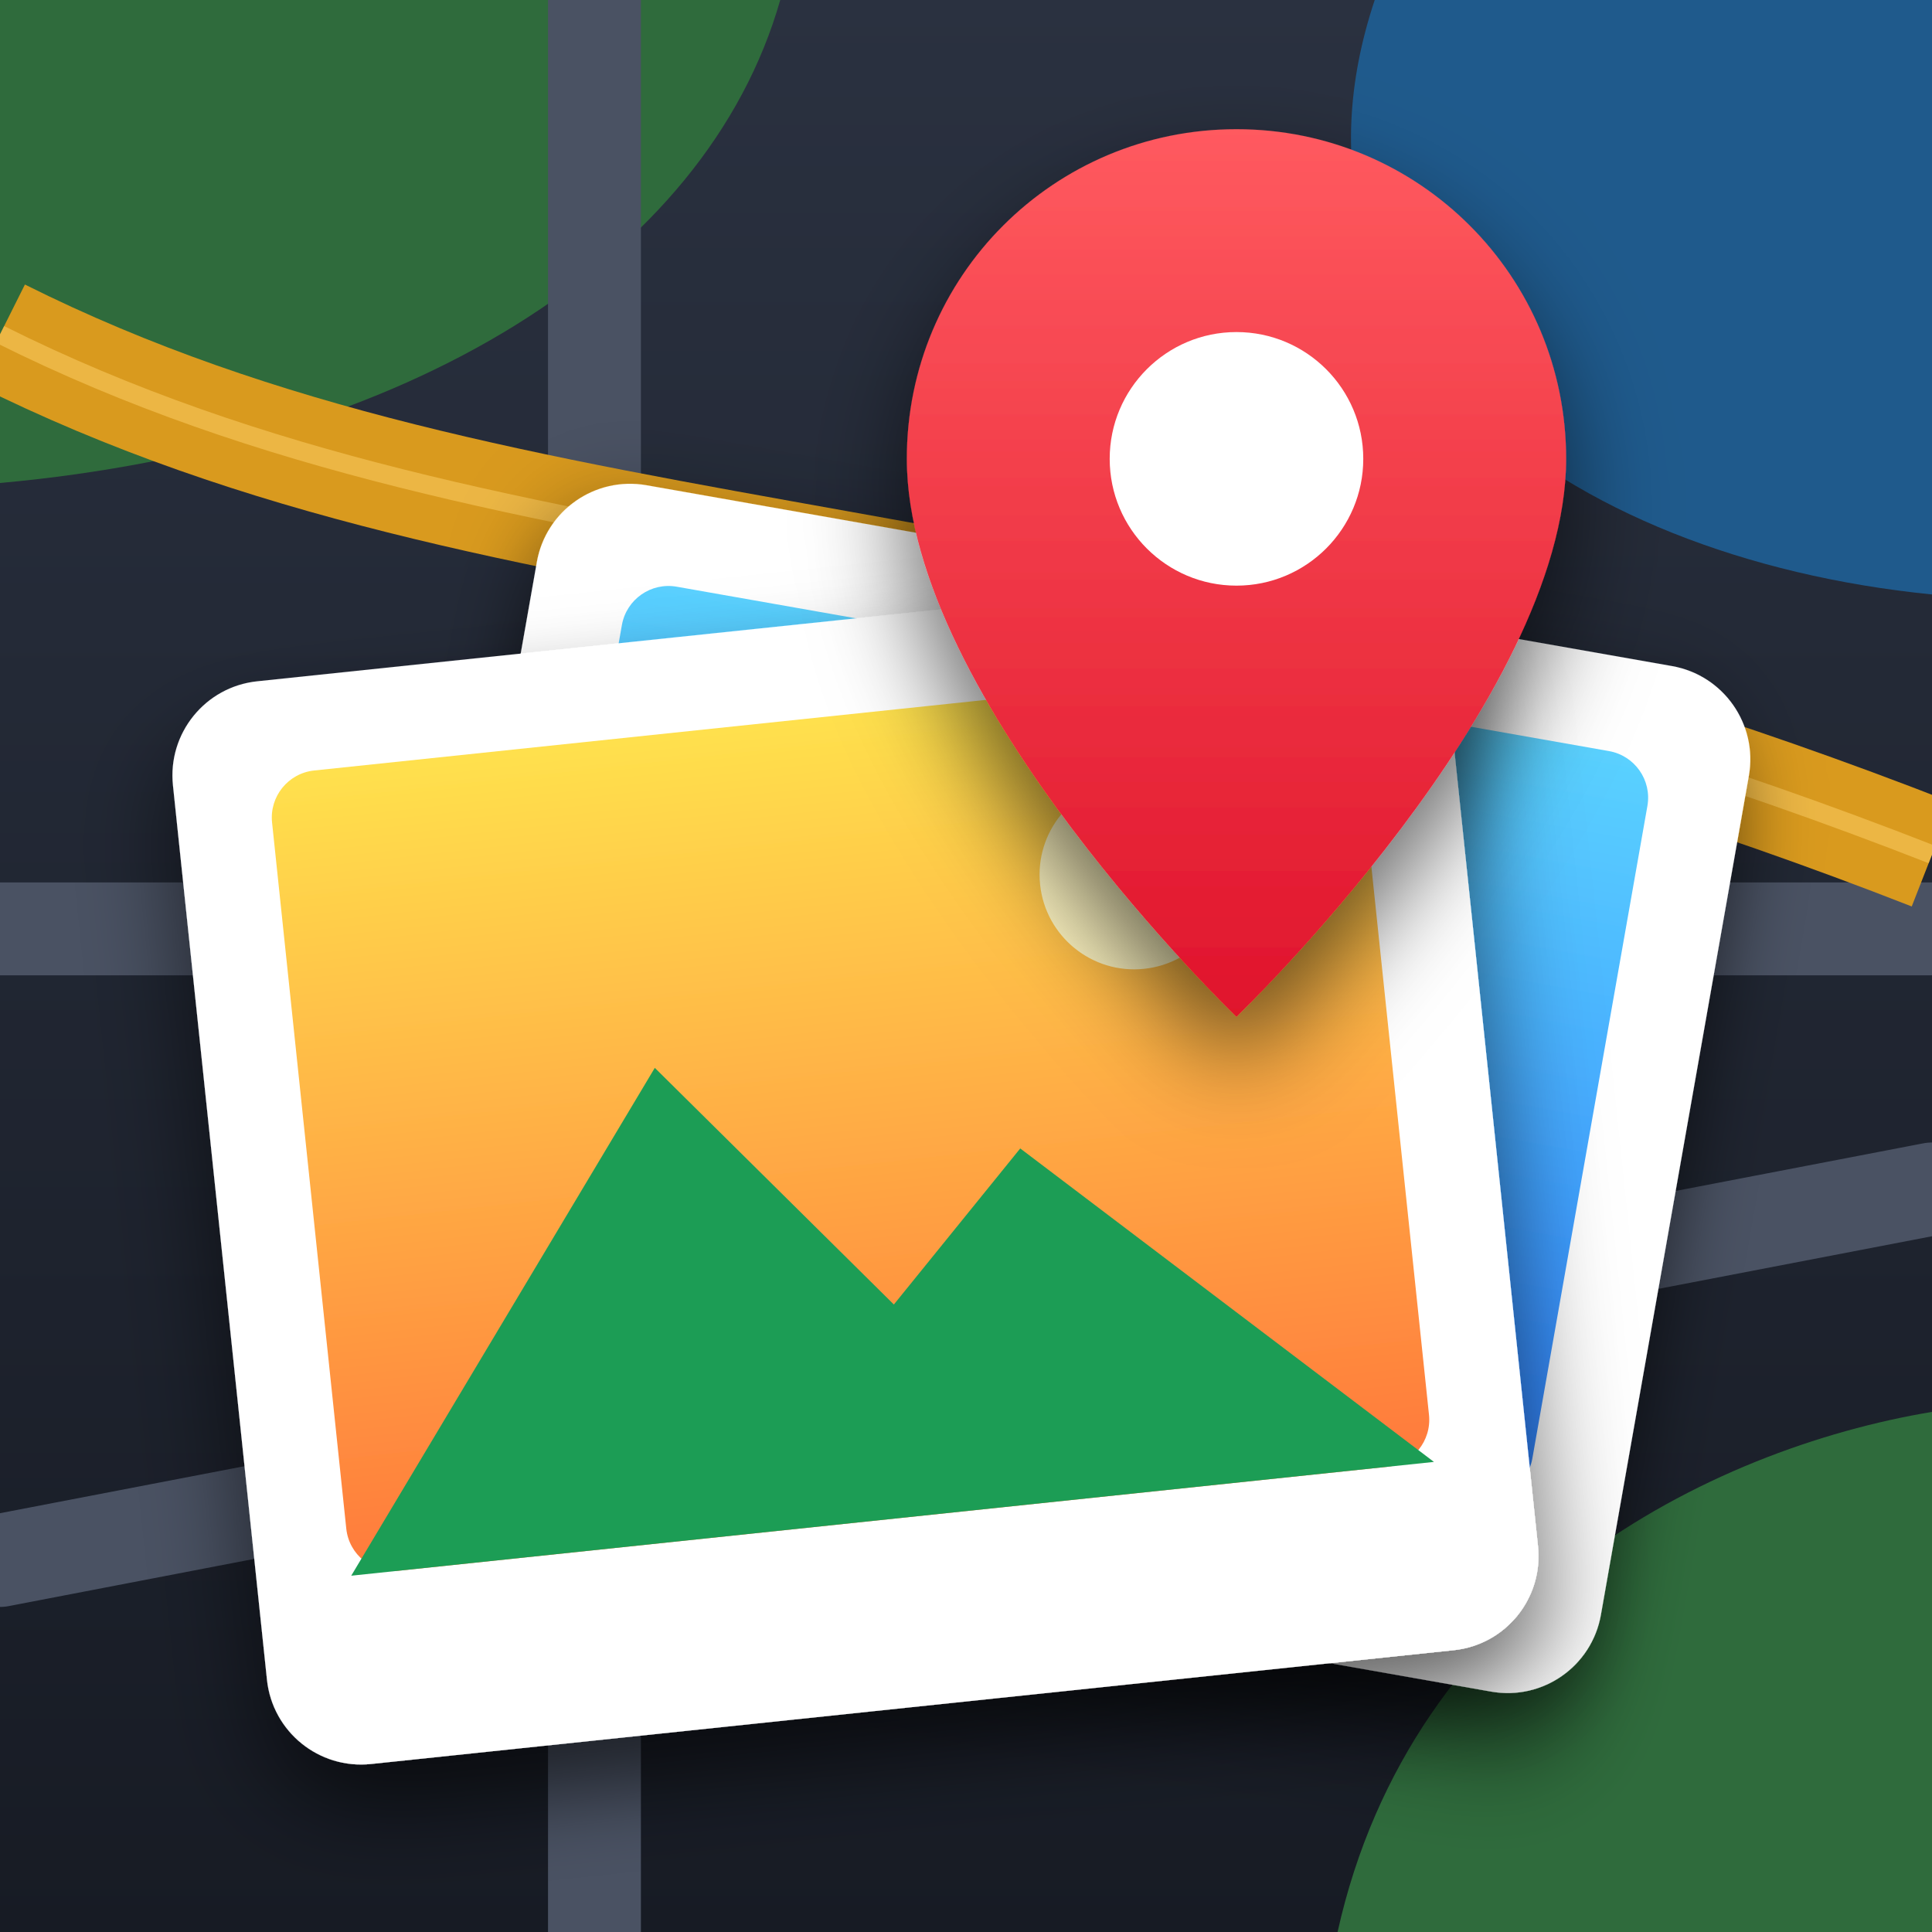
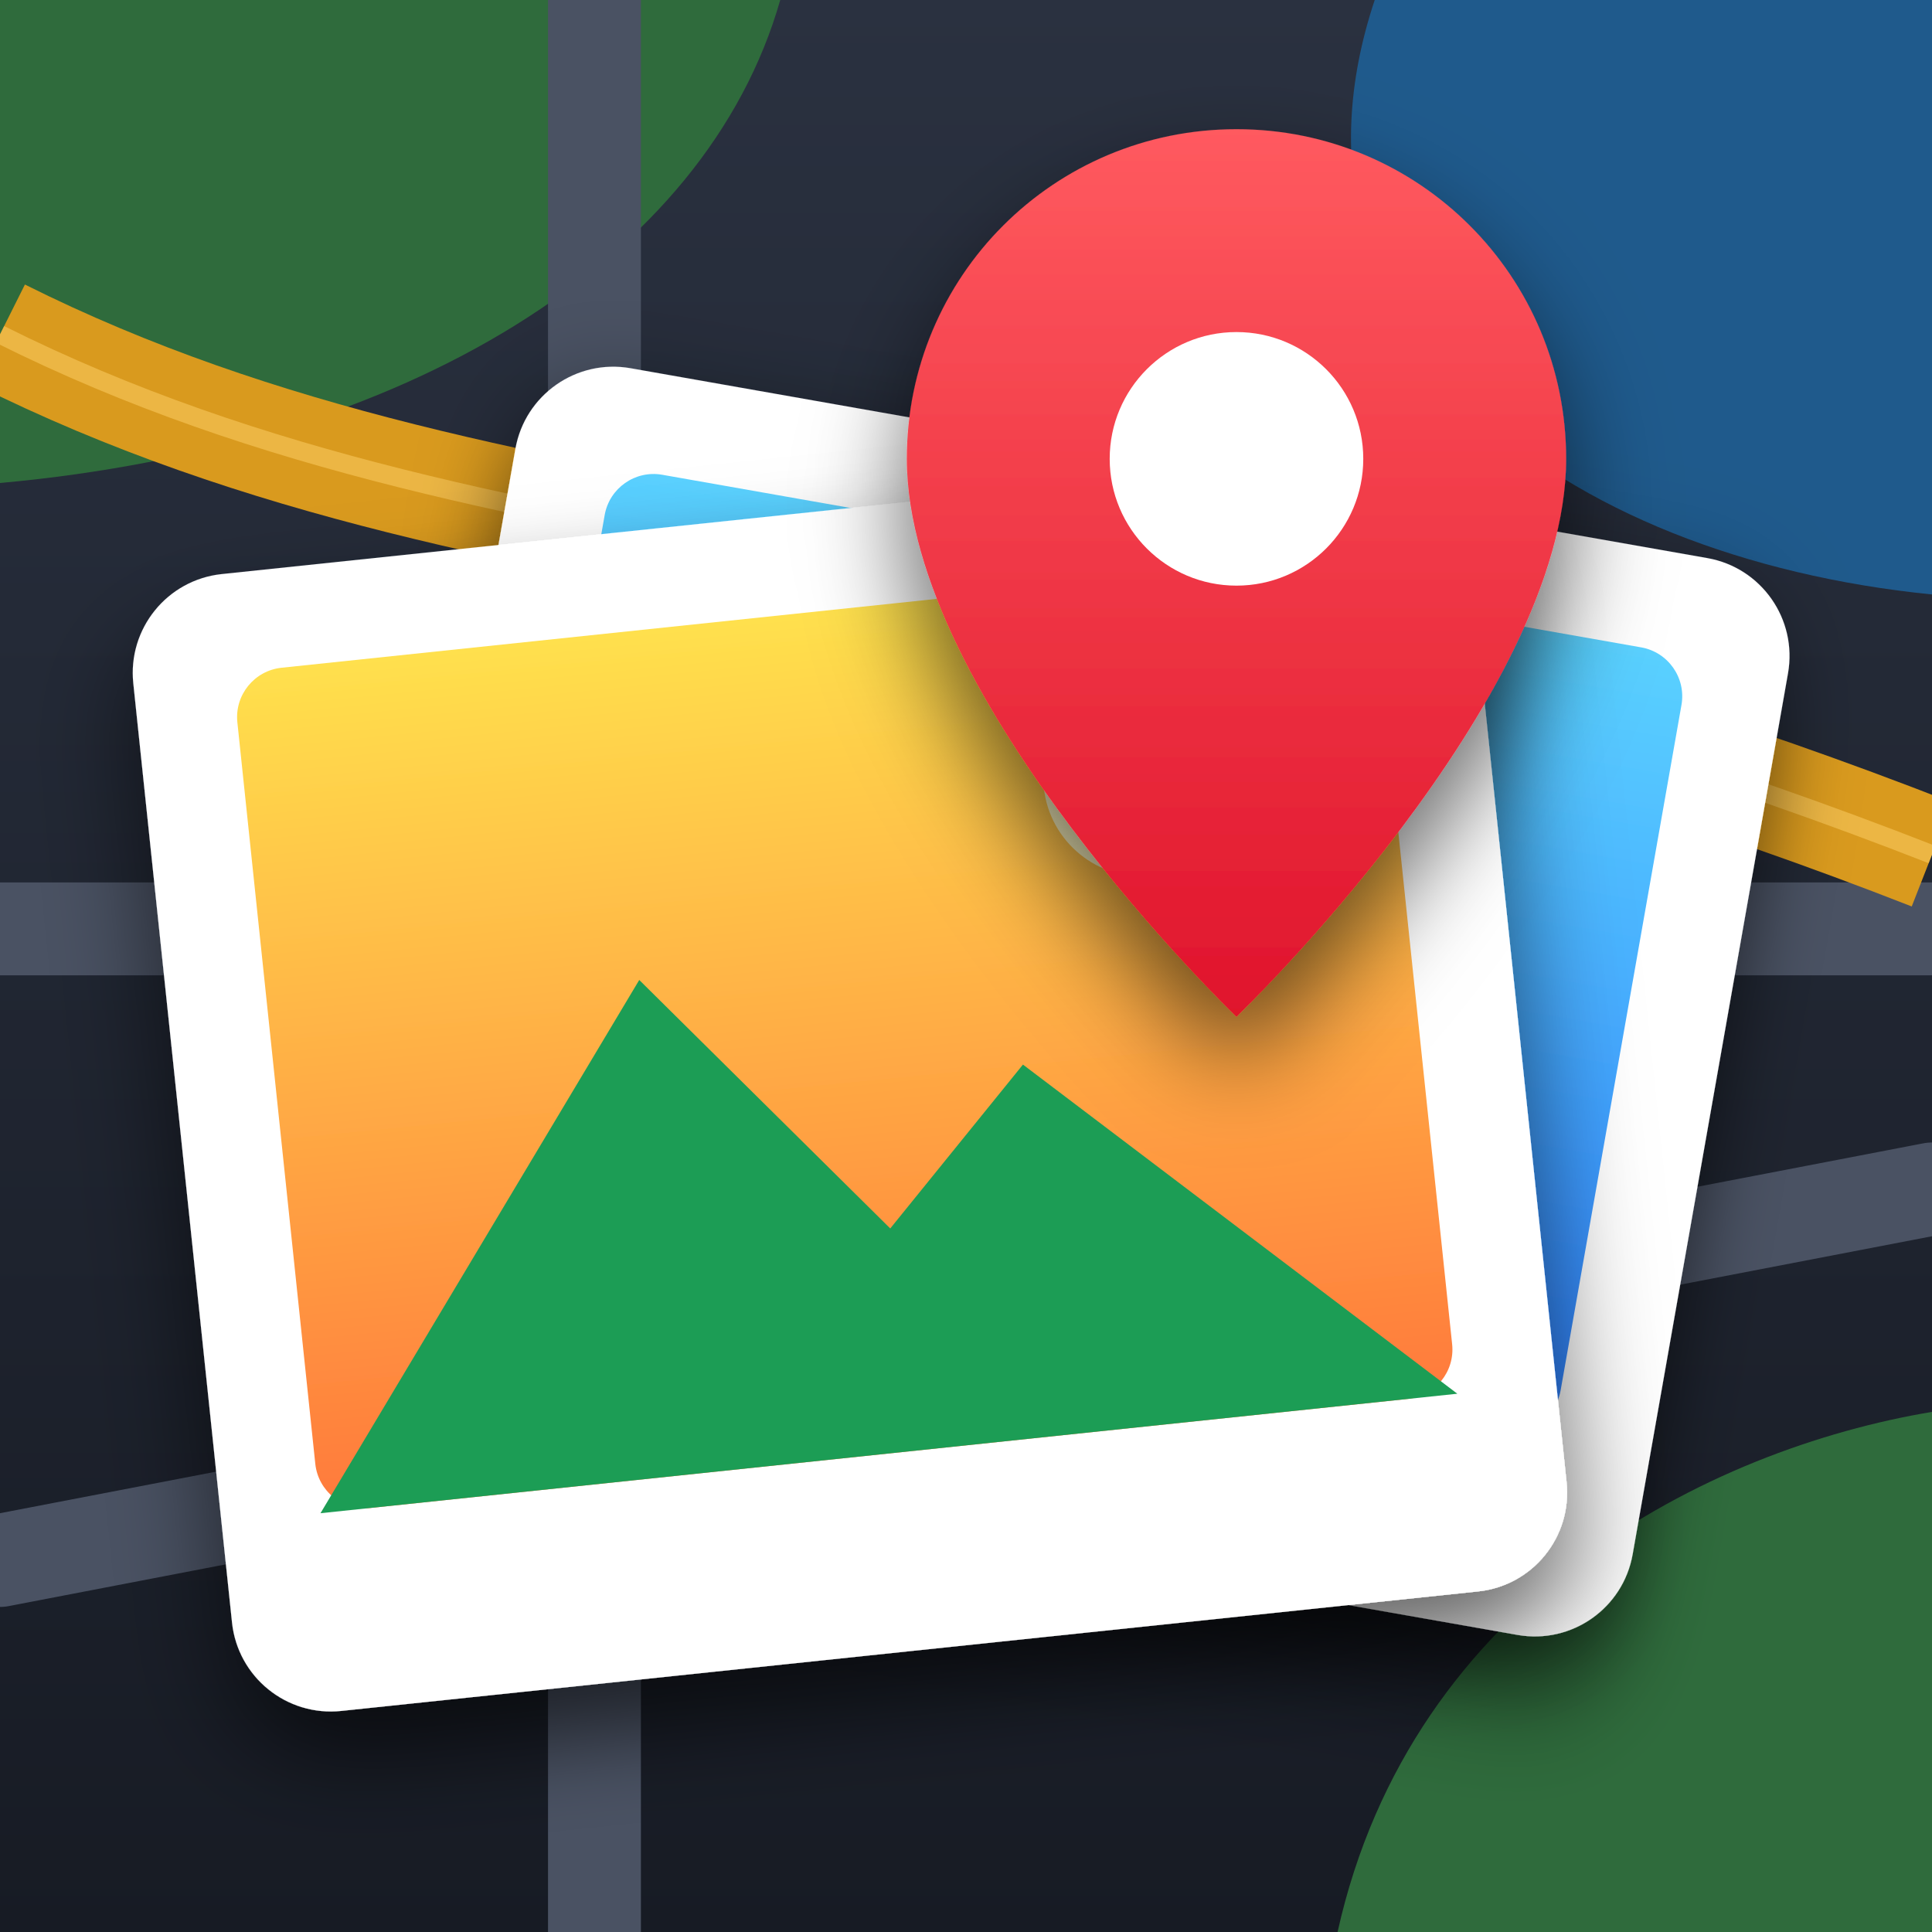
<svg xmlns="http://www.w3.org/2000/svg" width="128" height="128" viewBox="0 0 128 128">
  <defs>
    <linearGradient id="bg" x1="0" y1="0" x2="0" y2="1">
      <stop offset="0" stop-color="#2a3140" />
      <stop offset="1" stop-color="#171b24" />
    </linearGradient>
    <linearGradient id="sky" x1="0" y1="0" x2="0" y2="1">
      <stop offset="0" stop-color="#5ad1ff" />
      <stop offset="1" stop-color="#2f80ff" />
    </linearGradient>
    <linearGradient id="sky2" x1="0" y1="0" x2="0" y2="1">
      <stop offset="0" stop-color="#ffe04d" />
      <stop offset="1" stop-color="#ff7a3c" />
    </linearGradient>
    <linearGradient id="pin" x1="0" y1="0" x2="0" y2="1">
      <stop offset="0" stop-color="#ff5a5f" />
      <stop offset="1" stop-color="#e0142c" />
    </linearGradient>
    <filter id="shadow" x="-30%" y="-30%" width="160%" height="160%">
      <feDropShadow dx="0" dy="2" stdDeviation="2" flood-color="#000" flood-opacity="0.6" />
    </filter>
  </defs>
  <g transform="translate(-14.77 -14.77) scale(1.2308)">
    <rect x="12" y="12" width="104" height="104" fill="url(#bg)" />
    <path d="M12 12H54C50 26 34 36 12 38Z" fill="#2f6b3c" />
    <path d="M84 116C88 98 104 90 116 88V116Z" fill="#2f6b3c" />
    <path d="M86 12C80 30 96 42 116 44V12Z" fill="#1f5a8c" />
    <g stroke="#4a5263" stroke-width="5" fill="none" stroke-linecap="round">
      <path d="M12 62H116M44 12V116M12 96L116 76" />
    </g>
    <path d="M12 30C40 44 70 40 116 58" stroke="#d99a1e" stroke-width="6" fill="none" />
    <path d="M12 30C40 44 70 40 116 58" stroke="#ffd36a" stroke-opacity="0.5" stroke-width="1" fill="none" />
  </g>
  <g transform="translate(64 64) scale(1.12) translate(-64 -64)">
    <g>
-       <g transform="translate(64 74) scale(1.4) translate(-62 -82)">
+       <g transform="translate(64 69) scale(1.47) translate(-62 -82)">
        <g transform="rotate(10 66 82)" filter="url(#shadow)">
          <rect x="40" y="58" width="52" height="44" rx="4" fill="#fff" />
          <rect x="44" y="62" width="44" height="32" rx="2" fill="url(#sky)" />
          <path d="M44 94L58 76L66 86L72 80L88 94Z" fill="#20a35a" />
        </g>
        <g transform="rotate(-6 60 80)" filter="url(#shadow)">
          <rect x="30" y="60" width="54" height="46" rx="4" fill="#fff" />
          <rect x="34" y="64" width="46" height="34" rx="2" fill="url(#sky2)" />
          <circle cx="70" cy="72" r="4" fill="#fff6c2" />
          <path d="M34 98L49 78L58 89L64 83L80 98Z" fill="#1f9d55" />
        </g>
      </g>
    </g>
    <g transform="translate(80 40) scale(1.5) translate(-80 -37)" filter="url(#shadow)">
      <path d="M80 20C72.8 20 67 25.8 67 33C67 42.5 80 55 80 55S93 42.5 93 33C93 25.8 87.2 20 80 20Z" fill="url(#pin)" />
      <circle cx="80" cy="33" r="5" fill="#fff" />
    </g>
  </g>
</svg>
